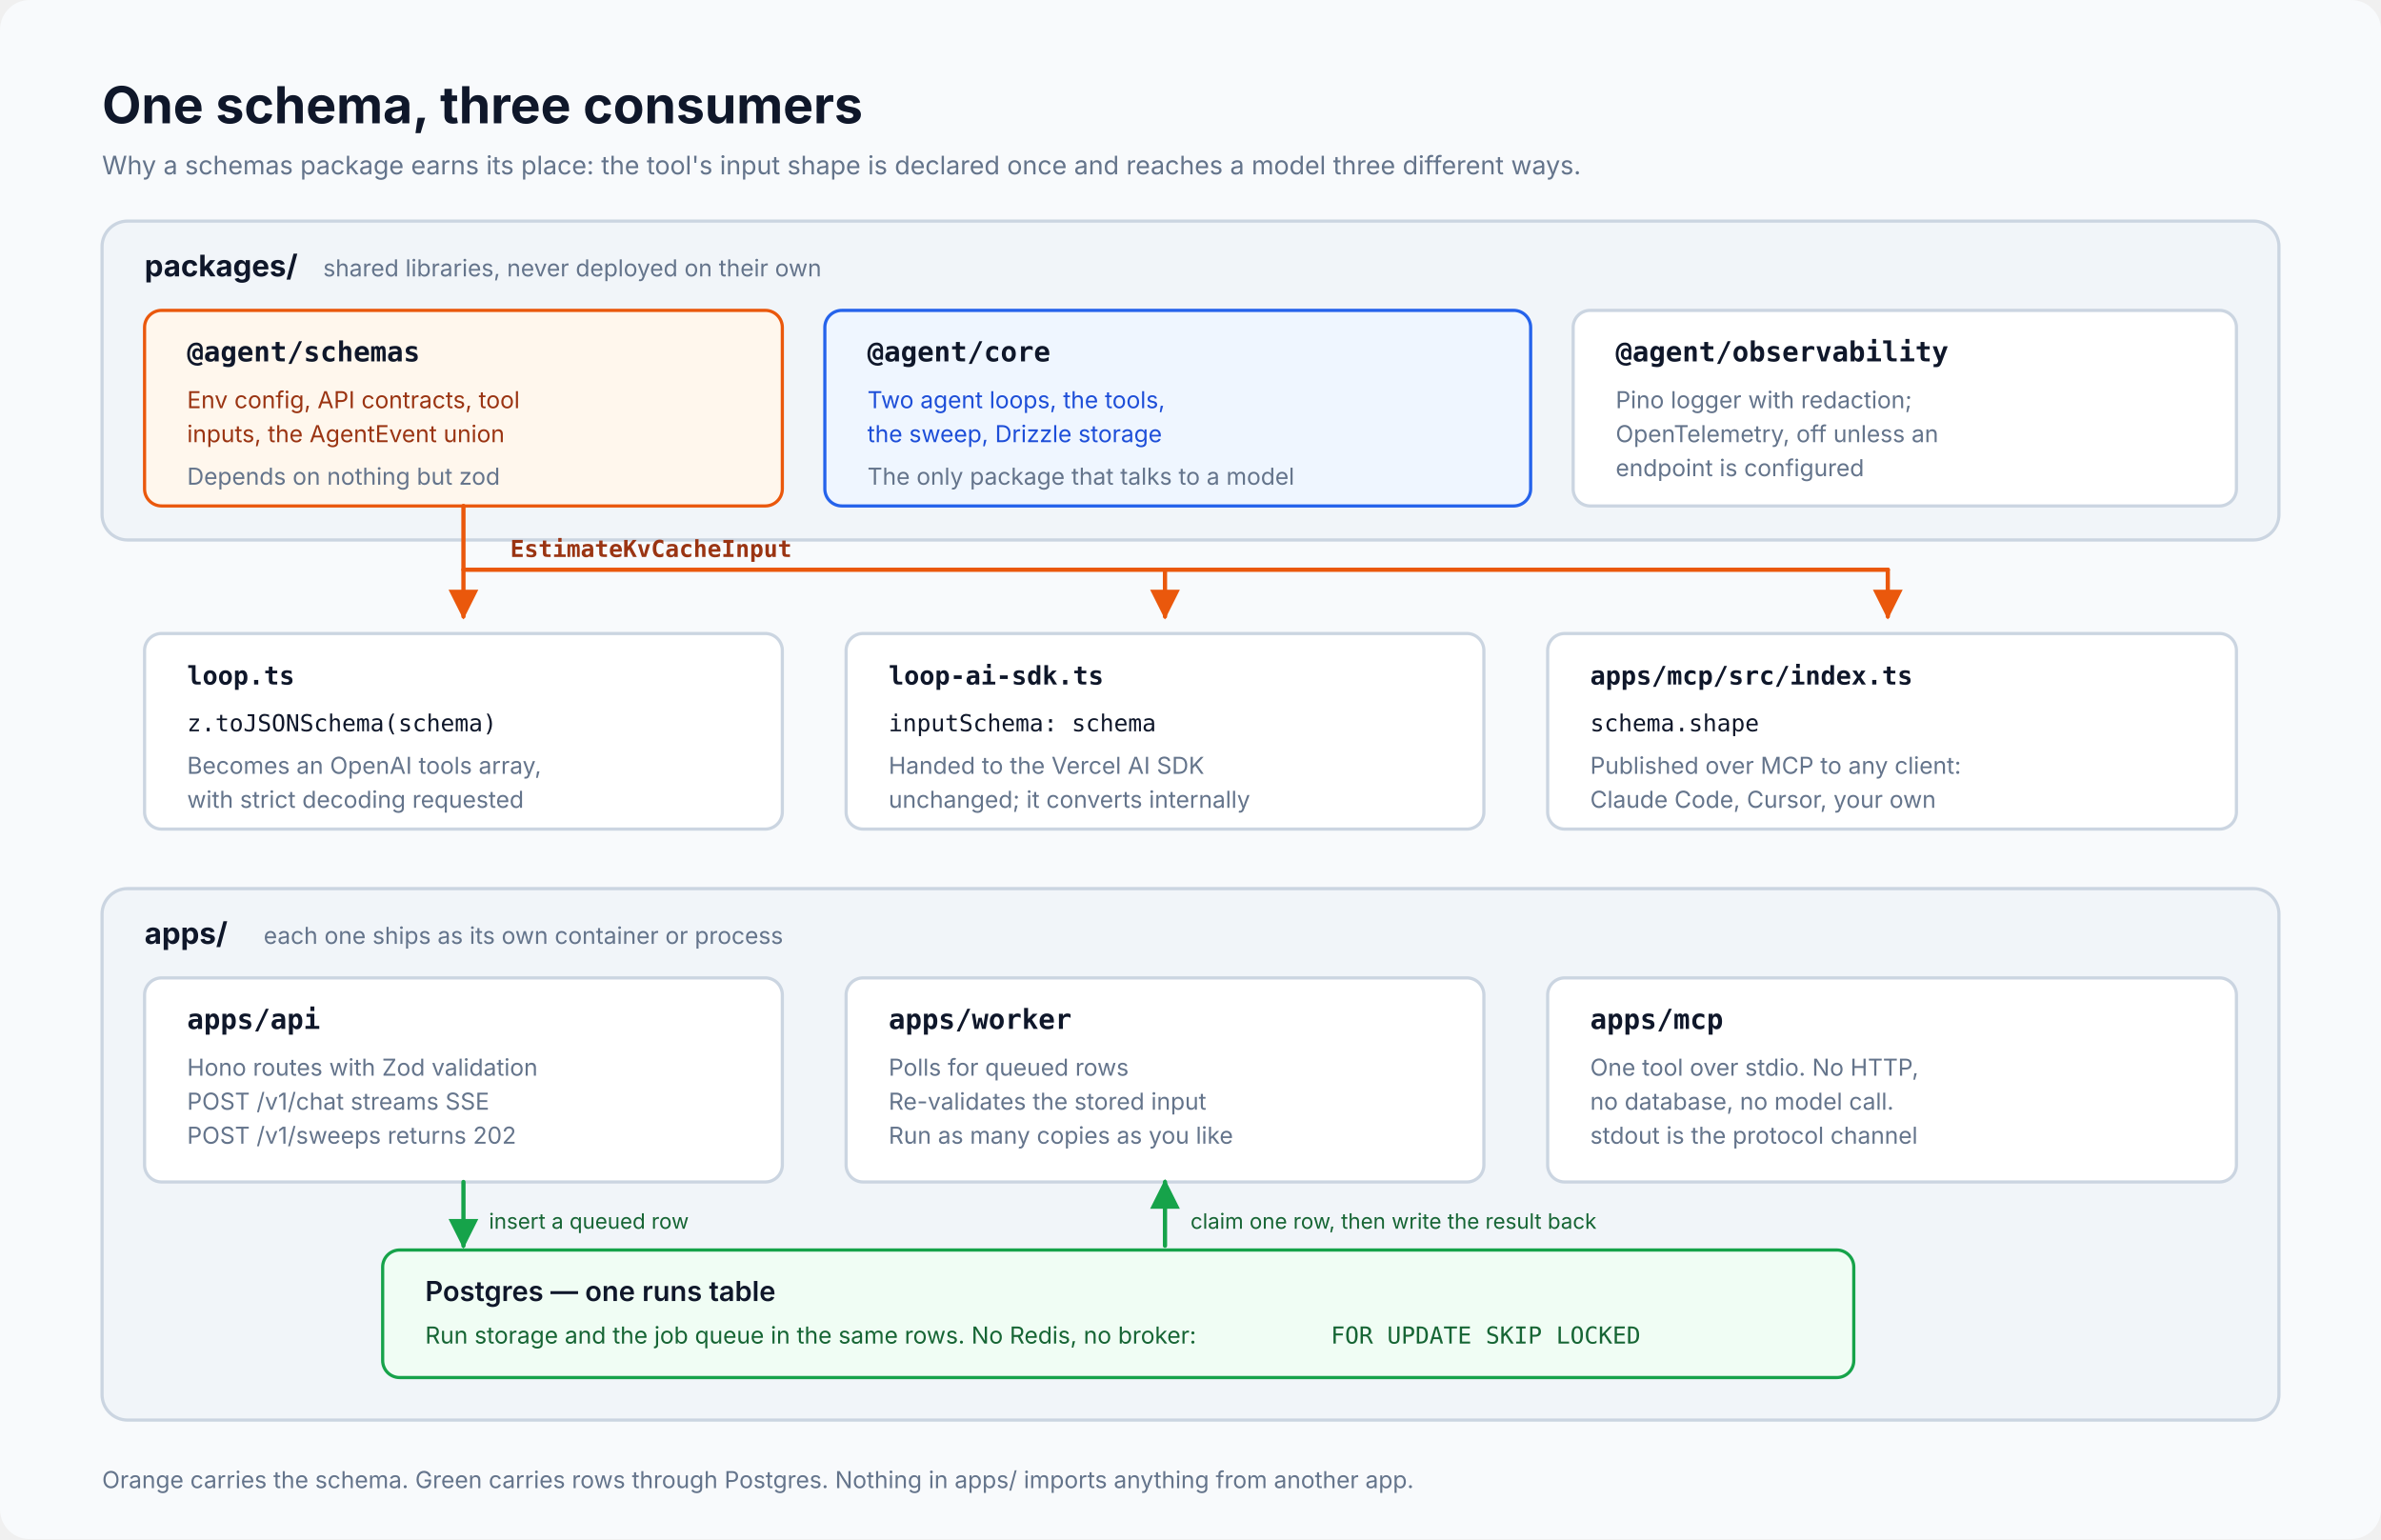
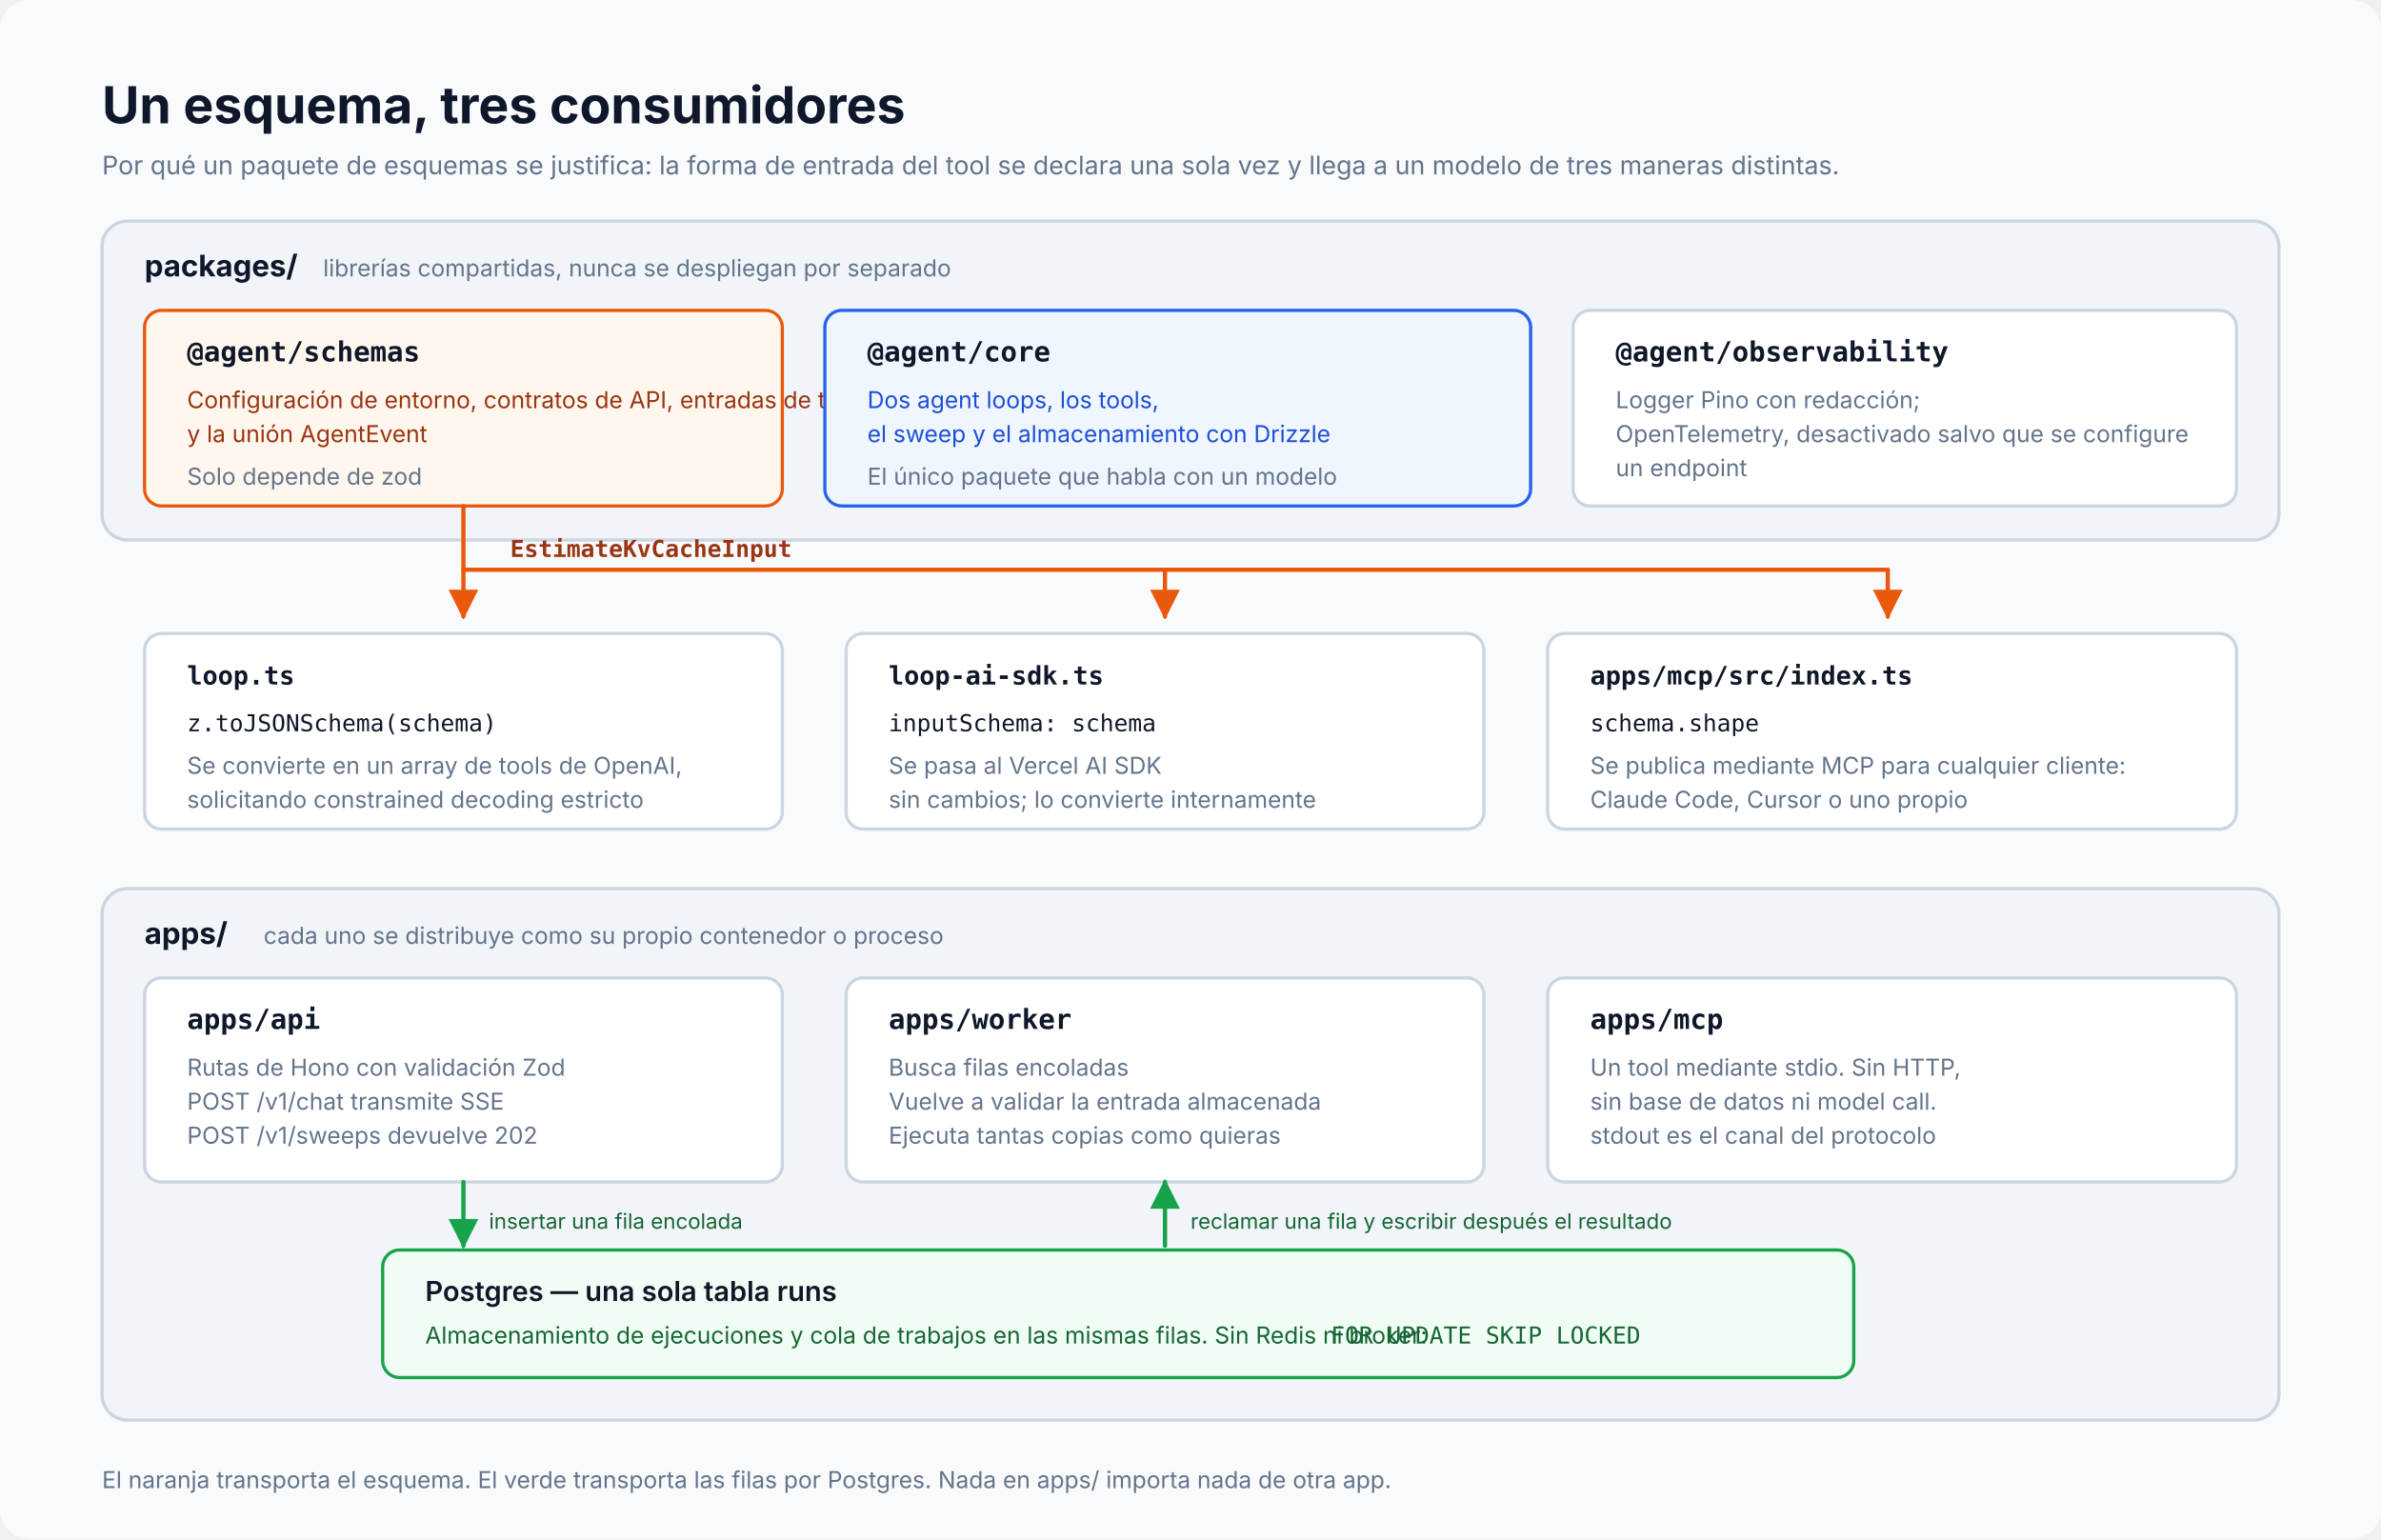
<svg xmlns="http://www.w3.org/2000/svg" viewBox="0 0 1120 724" width="1120" height="724" role="img" preserveAspectRatio="xMidYMid meet" shape-rendering="geometricPrecision" text-rendering="geometricPrecision" font-family="Inter, system-ui, sans-serif" data-visual-system="evidence-plate-v1">
  <style data-visual-system="evidence-plate-v1">
    * { animation: none !important; }
    .anim-box, .bar, .bar-text, .seq-item, .t-box, .flow { opacity: 1 !important; transform: none !important; }
    path, line, polyline { stroke-linecap: round; stroke-linejoin: round; }
  </style>
  <rect x="0" y="0" width="1120" height="724" rx="14" fill="#f8fafc" />
-   <text x="48" y="58" font-size="24" font-weight="700" fill="#0f172a">One schema, three consumers</text>
-   <text x="48" y="82" font-size="12" fill="#64748b">Why a schemas package earns its place: the tool's input shape is declared once and reaches a model three different ways.</text>
+   <text x="48" y="58" font-size="24" font-weight="700" fill="#0f172a">Un esquema, tres consumidores</text>
+   <text x="48" y="82" font-size="12" fill="#64748b">Por qué un paquete de esquemas se justifica: la forma de entrada del tool se declara una sola vez y llega a un modelo de tres maneras distintas.</text>
  <rect x="48" y="104" width="1024" height="150" rx="12" fill="#f1f5f9" stroke="#cbd5e1" stroke-width="1.5" />
  <text x="68" y="130" font-size="14" font-weight="700" fill="#0f172a">packages/</text>
-   <text x="152" y="130" font-size="11" fill="#64748b">shared libraries, never deployed on their own</text>
+   <text x="152" y="130" font-size="11" fill="#64748b">librerías compartidas, nunca se despliegan por separado</text>
  <rect x="68" y="146" width="300" height="92" rx="8" fill="#fff7ed" stroke="#ea580c" stroke-width="1.5" />
  <text x="88" y="170" font-size="13" font-weight="600" fill="#0f172a" font-family="SFMono-Regular, Consolas, monospace">@agent/schemas</text>
-   <text x="88" y="192" font-size="11" fill="#9a3412">Env config, API contracts, tool</text>
-   <text x="88" y="208" font-size="11" fill="#9a3412">inputs, the AgentEvent union</text>
-   <text x="88" y="228" font-size="11" fill="#64748b">Depends on nothing but zod</text>
+   <text x="88" y="192" font-size="11" fill="#9a3412">Configuración de entorno, contratos de API, entradas de tools</text>
+   <text x="88" y="208" font-size="11" fill="#9a3412">y la unión AgentEvent</text>
+   <text x="88" y="228" font-size="11" fill="#64748b">Solo depende de zod</text>
  <rect x="388" y="146" width="332" height="92" rx="8" fill="#eff6ff" stroke="#2563eb" stroke-width="1.5" />
  <text x="408" y="170" font-size="13" font-weight="600" fill="#0f172a" font-family="SFMono-Regular, Consolas, monospace">@agent/core</text>
-   <text x="408" y="192" font-size="11" fill="#1d4ed8">Two agent loops, the tools,</text>
-   <text x="408" y="208" font-size="11" fill="#1d4ed8">the sweep, Drizzle storage</text>
-   <text x="408" y="228" font-size="11" fill="#64748b">The only package that talks to a model</text>
+   <text x="408" y="192" font-size="11" fill="#1d4ed8">Dos agent loops, los tools,</text>
+   <text x="408" y="208" font-size="11" fill="#1d4ed8">el sweep y el almacenamiento con Drizzle</text>
+   <text x="408" y="228" font-size="11" fill="#64748b">El único paquete que habla con un modelo</text>
  <rect x="740" y="146" width="312" height="92" rx="8" fill="#ffffff" stroke="#cbd5e1" stroke-width="1.5" />
  <text x="760" y="170" font-size="13" font-weight="600" fill="#0f172a" font-family="SFMono-Regular, Consolas, monospace">@agent/observability</text>
-   <text x="760" y="192" font-size="11" fill="#64748b">Pino logger with redaction;</text>
-   <text x="760" y="208" font-size="11" fill="#64748b">OpenTelemetry, off unless an</text>
-   <text x="760" y="224" font-size="11" fill="#64748b">endpoint is configured</text>
+   <text x="760" y="192" font-size="11" fill="#64748b">Logger Pino con redacción;</text>
+   <text x="760" y="208" font-size="11" fill="#64748b">OpenTelemetry, desactivado salvo que se configure</text>
+   <text x="760" y="224" font-size="11" fill="#64748b">un endpoint</text>
  <path d="M 218 238 L 218 268 L 888 268" stroke="#ea580c" stroke-width="2" fill="none" />
  <text x="240" y="262" font-size="11" font-weight="600" font-family="SFMono-Regular, Consolas, monospace" fill="#9a3412">EstimateKvCacheInput</text>
  <path d="M 218 268 L 218 290" stroke="#ea580c" stroke-width="2" fill="none" marker-end="url(#w-warn)" />
  <path d="M 548 268 L 548 290" stroke="#ea580c" stroke-width="2" fill="none" marker-end="url(#w-warn)" />
  <path d="M 888 268 L 888 290" stroke="#ea580c" stroke-width="2" fill="none" marker-end="url(#w-warn)" />
  <rect x="68" y="298" width="300" height="92" rx="8" fill="#ffffff" stroke="#cbd5e1" stroke-width="1.5" />
  <text x="88" y="322" font-size="12" font-weight="600" fill="#0f172a" font-family="SFMono-Regular, Consolas, monospace">loop.ts</text>
  <text x="88" y="344" font-size="11" font-family="SFMono-Regular, Consolas, monospace" fill="#0f172a">z.toJSONSchema(schema)</text>
-   <text x="88" y="364" font-size="11" fill="#64748b">Becomes an OpenAI tools array,</text>
-   <text x="88" y="380" font-size="11" fill="#64748b">with strict decoding requested</text>
+   <text x="88" y="364" font-size="11" fill="#64748b">Se convierte en un array de tools de OpenAI,</text>
+   <text x="88" y="380" font-size="11" fill="#64748b">solicitando constrained decoding estricto</text>
  <rect x="398" y="298" width="300" height="92" rx="8" fill="#ffffff" stroke="#cbd5e1" stroke-width="1.5" />
  <text x="418" y="322" font-size="12" font-weight="600" fill="#0f172a" font-family="SFMono-Regular, Consolas, monospace">loop-ai-sdk.ts</text>
  <text x="418" y="344" font-size="11" font-family="SFMono-Regular, Consolas, monospace" fill="#0f172a">inputSchema: schema</text>
-   <text x="418" y="364" font-size="11" fill="#64748b">Handed to the Vercel AI SDK</text>
-   <text x="418" y="380" font-size="11" fill="#64748b">unchanged; it converts internally</text>
+   <text x="418" y="364" font-size="11" fill="#64748b">Se pasa al Vercel AI SDK</text>
+   <text x="418" y="380" font-size="11" fill="#64748b">sin cambios; lo convierte internamente</text>
  <rect x="728" y="298" width="324" height="92" rx="8" fill="#ffffff" stroke="#cbd5e1" stroke-width="1.5" />
  <text x="748" y="322" font-size="12" font-weight="600" fill="#0f172a" font-family="SFMono-Regular, Consolas, monospace">apps/mcp/src/index.ts</text>
  <text x="748" y="344" font-size="11" font-family="SFMono-Regular, Consolas, monospace" fill="#0f172a">schema.shape</text>
-   <text x="748" y="364" font-size="11" fill="#64748b">Published over MCP to any client:</text>
-   <text x="748" y="380" font-size="11" fill="#64748b">Claude Code, Cursor, your own</text>
+   <text x="748" y="364" font-size="11" fill="#64748b">Se publica mediante MCP para cualquier cliente:</text>
+   <text x="748" y="380" font-size="11" fill="#64748b">Claude Code, Cursor o uno propio</text>
  <rect x="48" y="418" width="1024" height="250" rx="12" fill="#f1f5f9" stroke="#cbd5e1" stroke-width="1.5" />
  <text x="68" y="444" font-size="14" font-weight="700" fill="#0f172a">apps/</text>
-   <text x="124" y="444" font-size="11" fill="#64748b">each one ships as its own container or process</text>
+   <text x="124" y="444" font-size="11" fill="#64748b">cada uno se distribuye como su propio contenedor o proceso</text>
  <rect x="68" y="460" width="300" height="96" rx="8" fill="#ffffff" stroke="#cbd5e1" stroke-width="1.5" />
  <text x="88" y="484" font-size="13" font-weight="600" fill="#0f172a" font-family="SFMono-Regular, Consolas, monospace">apps/api</text>
-   <text x="88" y="506" font-size="11" fill="#64748b">Hono routes with Zod validation</text>
-   <text x="88" y="522" font-size="11" fill="#64748b">POST /v1/chat streams SSE</text>
-   <text x="88" y="538" font-size="11" fill="#64748b">POST /v1/sweeps returns 202</text>
+   <text x="88" y="506" font-size="11" fill="#64748b">Rutas de Hono con validación Zod</text>
+   <text x="88" y="522" font-size="11" fill="#64748b">POST /v1/chat transmite SSE</text>
+   <text x="88" y="538" font-size="11" fill="#64748b">POST /v1/sweeps devuelve 202</text>
  <rect x="398" y="460" width="300" height="96" rx="8" fill="#ffffff" stroke="#cbd5e1" stroke-width="1.5" />
  <text x="418" y="484" font-size="13" font-weight="600" fill="#0f172a" font-family="SFMono-Regular, Consolas, monospace">apps/worker</text>
-   <text x="418" y="506" font-size="11" fill="#64748b">Polls for queued rows</text>
-   <text x="418" y="522" font-size="11" fill="#64748b">Re-validates the stored input</text>
-   <text x="418" y="538" font-size="11" fill="#64748b">Run as many copies as you like</text>
+   <text x="418" y="506" font-size="11" fill="#64748b">Busca filas encoladas</text>
+   <text x="418" y="522" font-size="11" fill="#64748b">Vuelve a validar la entrada almacenada</text>
+   <text x="418" y="538" font-size="11" fill="#64748b">Ejecuta tantas copias como quieras</text>
  <rect x="728" y="460" width="324" height="96" rx="8" fill="#ffffff" stroke="#cbd5e1" stroke-width="1.5" />
  <text x="748" y="484" font-size="13" font-weight="600" fill="#0f172a" font-family="SFMono-Regular, Consolas, monospace">apps/mcp</text>
-   <text x="748" y="506" font-size="11" fill="#64748b">One tool over stdio. No HTTP,</text>
-   <text x="748" y="522" font-size="11" fill="#64748b">no database, no model call.</text>
-   <text x="748" y="538" font-size="11" fill="#64748b">stdout is the protocol channel</text>
+   <text x="748" y="506" font-size="11" fill="#64748b">Un tool mediante stdio. Sin HTTP,</text>
+   <text x="748" y="522" font-size="11" fill="#64748b">sin base de datos ni model call.</text>
+   <text x="748" y="538" font-size="11" fill="#64748b">stdout es el canal del protocolo</text>
  <path d="M 218 556 L 218 586" stroke="#16a34a" stroke-width="2" fill="none" marker-end="url(#w-ok)" />
-   <text x="230" y="578" font-size="10" fill="#166534">insert a queued row</text>
+   <text x="230" y="578" font-size="10" fill="#166534">insertar una fila encolada</text>
  <path d="M 548 586 L 548 556" stroke="#16a34a" stroke-width="2" fill="none" marker-end="url(#w-ok)" />
-   <text x="560" y="578" font-size="10" fill="#166534">claim one row, then write the result back</text>
+   <text x="560" y="578" font-size="10" fill="#166534">reclamar una fila y escribir después el resultado</text>
  <rect x="180" y="588" width="692" height="60" rx="8" fill="#f0fdf4" stroke="#16a34a" stroke-width="1.5" />
-   <text x="200" y="612" font-size="13" font-weight="600" fill="#0f172a">Postgres — one runs table</text>
-   <text x="200" y="632" font-size="11" fill="#166534">Run storage and the job queue in the same rows. No Redis, no broker:</text>
+   <text x="200" y="612" font-size="13" font-weight="600" fill="#0f172a">Postgres — una sola tabla runs</text>
+   <text x="200" y="632" font-size="11" fill="#166534">Almacenamiento de ejecuciones y cola de trabajos en las mismas filas. Sin Redis ni broker:</text>
  <text x="626" y="632" font-size="11" font-family="SFMono-Regular, Consolas, monospace" fill="#166534">FOR UPDATE SKIP LOCKED</text>
-   <text x="48" y="700" font-size="11" fill="#64748b">Orange carries the schema. Green carries rows through Postgres. Nothing in apps/ imports anything from another app.</text>
+   <text x="48" y="700" font-size="11" fill="#64748b">El naranja transporta el esquema. El verde transporta las filas por Postgres. Nada en apps/ importa nada de otra app.</text>
  <defs>
    <marker id="w-warn" viewBox="0 0 10 10" refX="9" refY="5" markerWidth="7" markerHeight="7" orient="auto-start-reverse">
      <path d="M 0 0 L 10 5 L 0 10 z" fill="#ea580c" />
    </marker>
    <marker id="w-ok" viewBox="0 0 10 10" refX="9" refY="5" markerWidth="7" markerHeight="7" orient="auto-start-reverse">
      <path d="M 0 0 L 10 5 L 0 10 z" fill="#16a34a" />
    </marker>
  </defs>
</svg>
